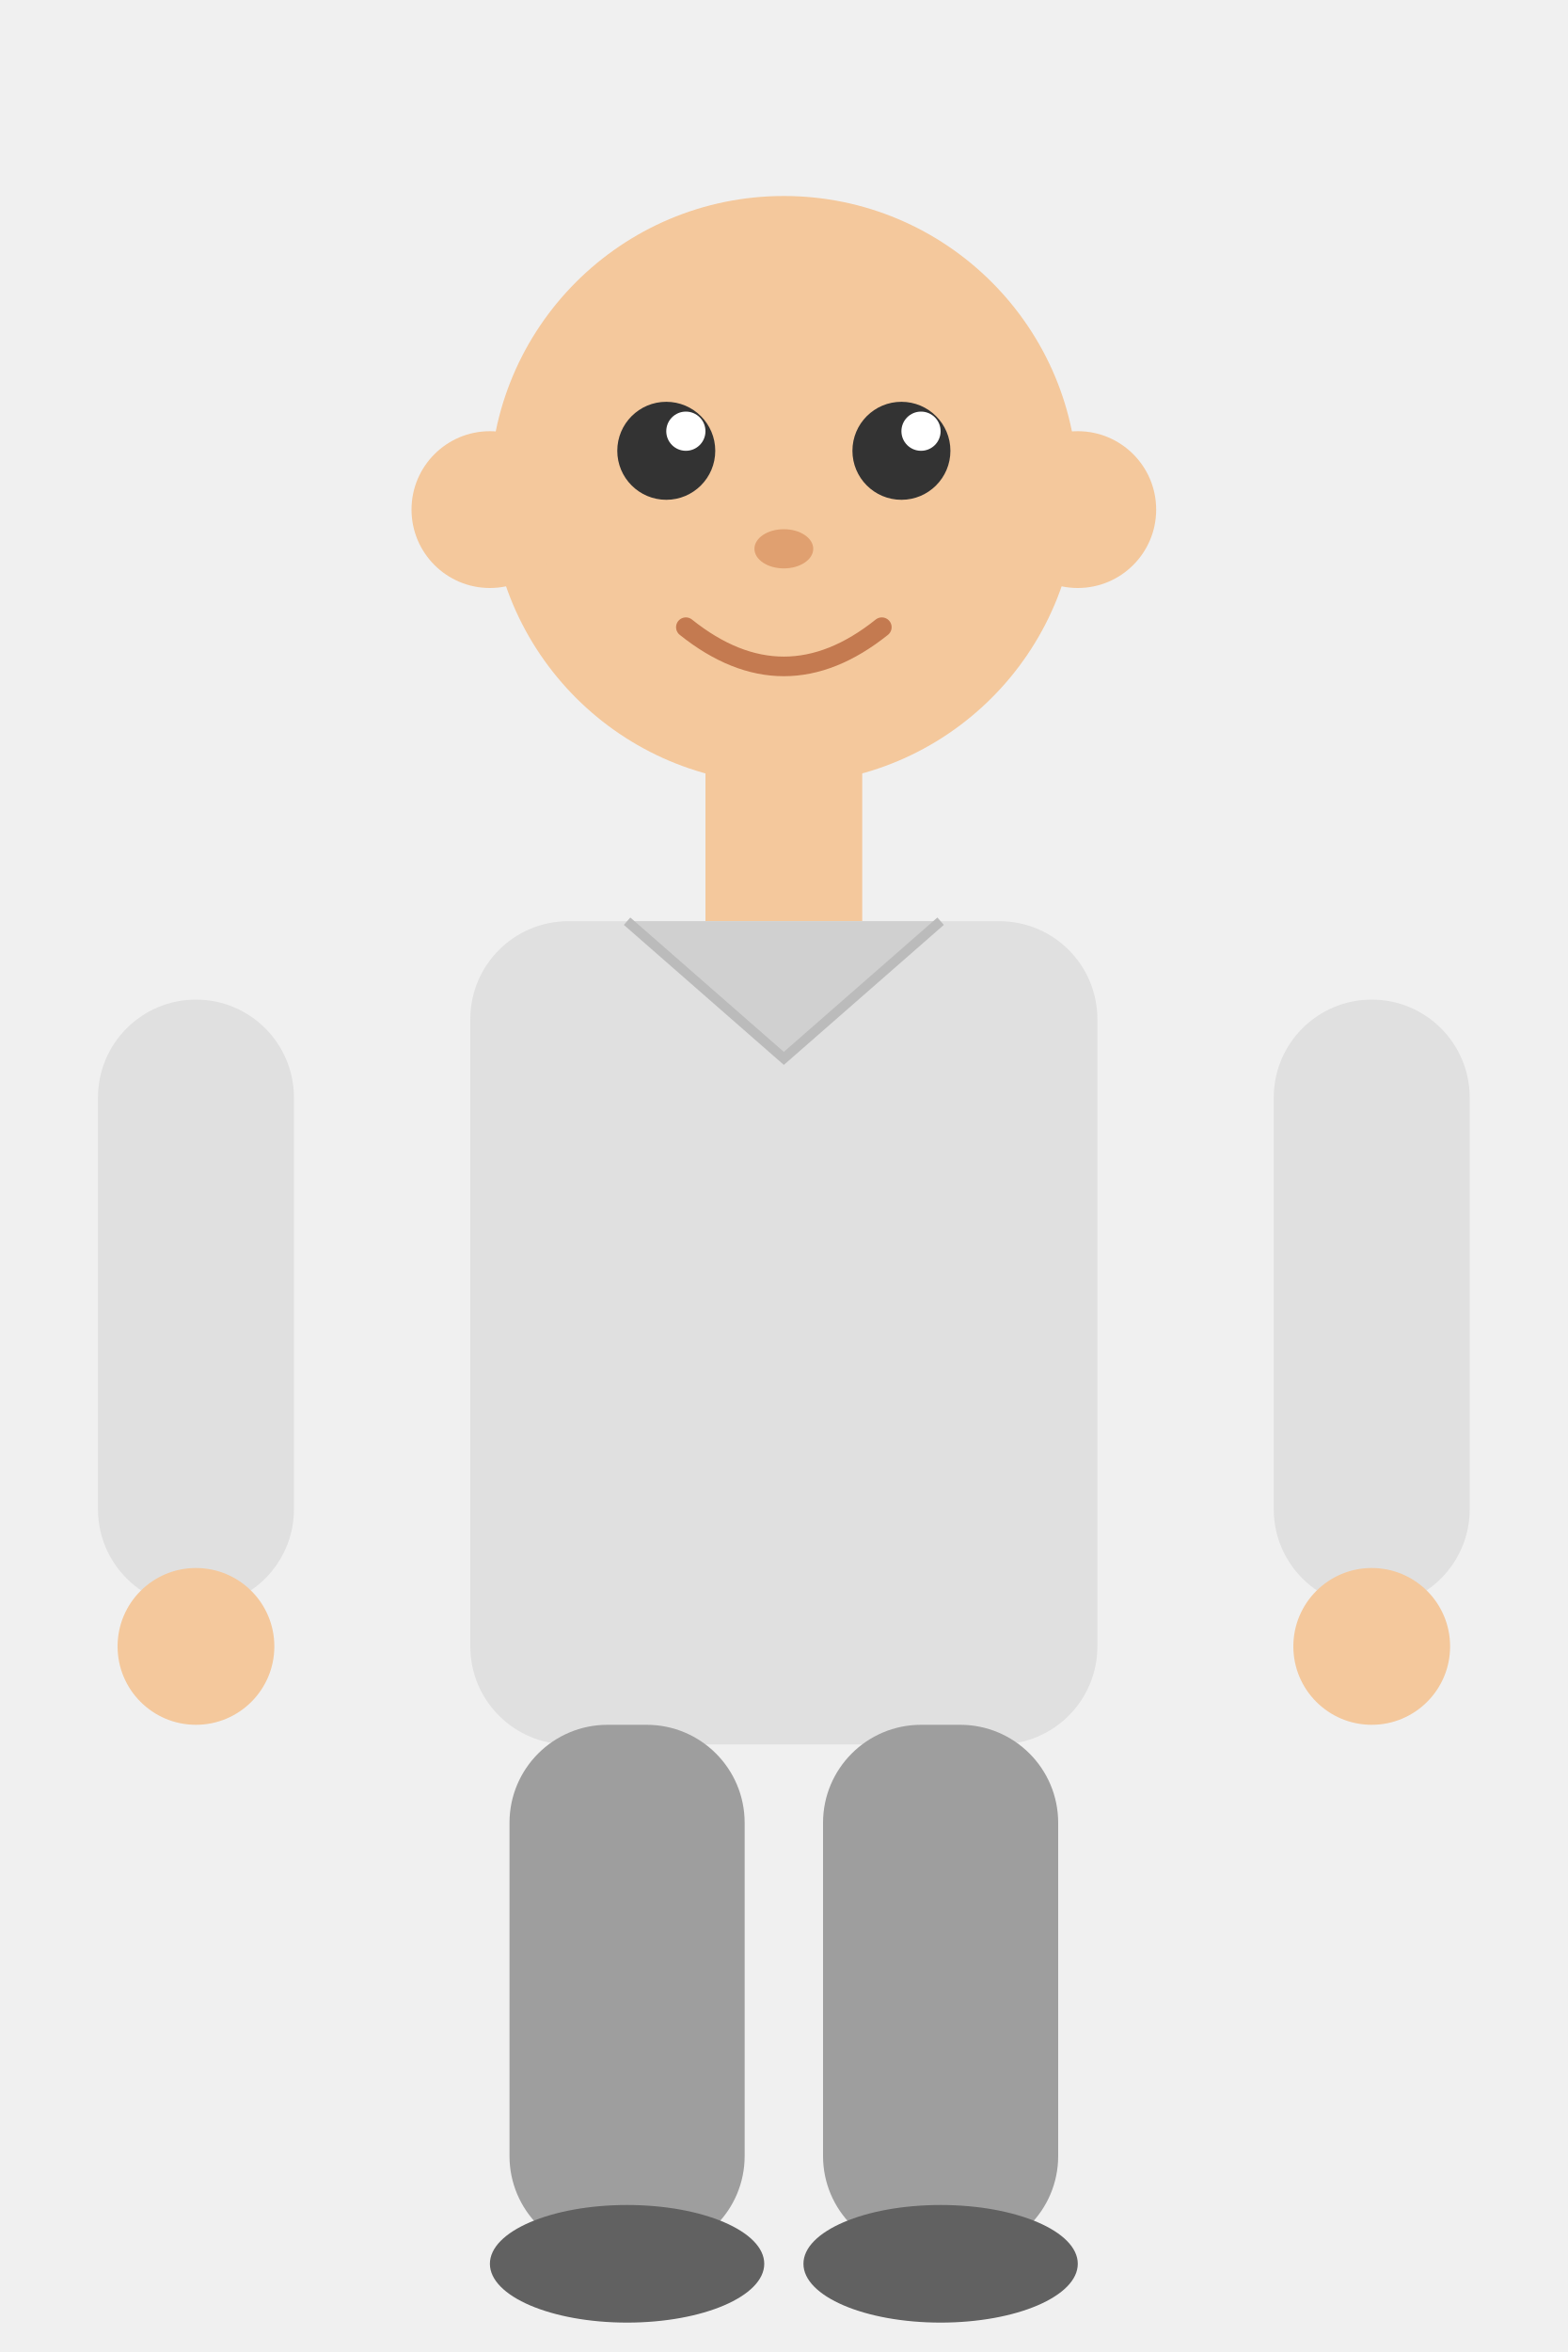
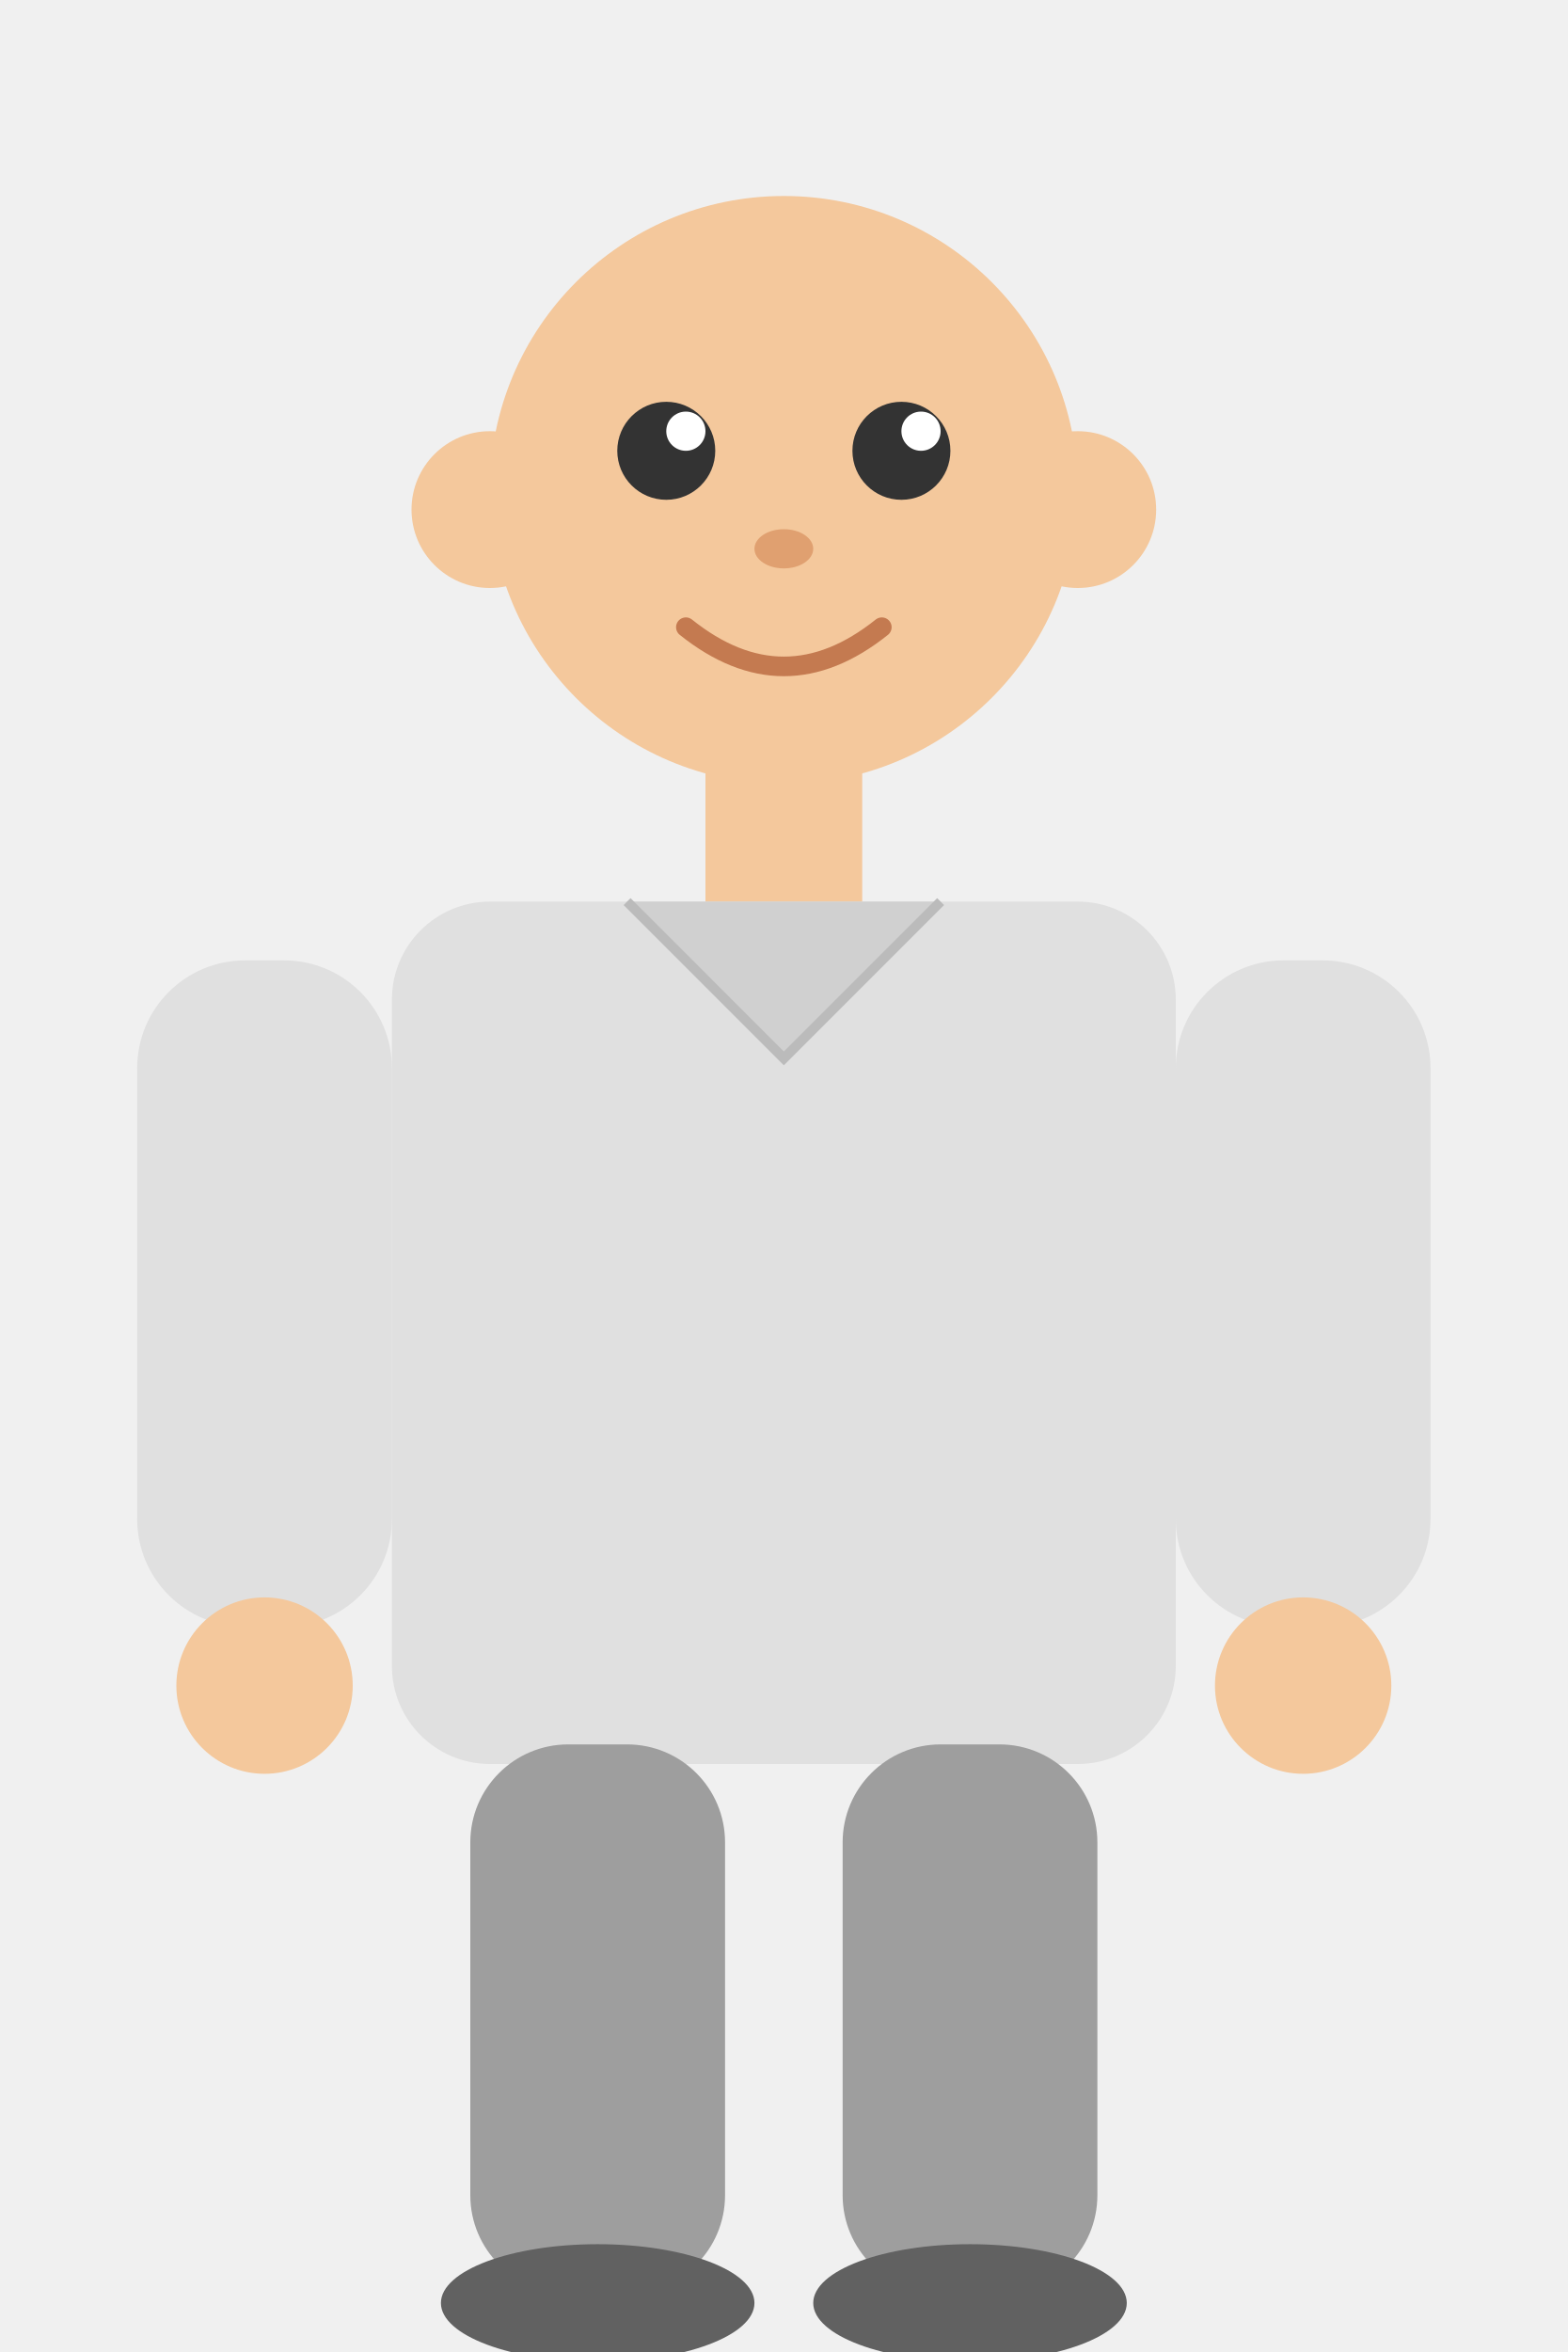
<svg xmlns="http://www.w3.org/2000/svg" viewBox="0 0 160 240">
  <circle cx="80" cy="50" r="30" fill="#F4C89C" />
  <circle cx="50" cy="52" r="8" fill="#F4C89C" />
  <circle cx="110" cy="52" r="8" fill="#F4C89C" />
  <rect x="72" y="78" width="16" height="16" fill="#F4C89C" />
-   <rect x="48" y="94" width="64" height="84" rx="10" fill="#e0e0e0" />
-   <rect x="10" y="102" width="20" height="62" rx="10" fill="#e0e0e0" />
-   <rect x="130" y="102" width="20" height="62" rx="10" fill="#e0e0e0" />
-   <circle cx="20" cy="168" r="8" fill="#F4C89C" />
-   <circle cx="140" cy="168" r="8" fill="#F4C89C" />
-   <rect x="52" y="176" width="24" height="54" rx="10" fill="#9e9e9e" />
-   <rect x="84" y="176" width="24" height="54" rx="10" fill="#9e9e9e" />
-   <ellipse cx="64" cy="231" rx="14" ry="6" fill="#616161" />
-   <ellipse cx="96" cy="231" rx="14" ry="6" fill="#616161" />
+   <rect x="40" y="92" width="80" height="88" rx="10" fill="#e0e0e0" />
+   <rect x="14" y="98" width="26" height="68" rx="11" fill="#e0e0e0" />
+   <rect x="120" y="98" width="26" height="68" rx="11" fill="#e0e0e0" />
+   <circle cx="27" cy="172" r="9" fill="#F4C89C" />
+   <circle cx="133" cy="172" r="9" fill="#F4C89C" />
+   <rect x="48" y="178" width="26" height="56" rx="10" fill="#9e9e9e" />
+   <rect x="86" y="178" width="26" height="56" rx="10" fill="#9e9e9e" />
+   <ellipse cx="61" cy="235" rx="16" ry="6" fill="#616161" />
+   <ellipse cx="99" cy="235" rx="16" ry="6" fill="#616161" />
  <circle cx="68" cy="46" r="5" fill="#333" />
  <circle cx="92" cy="46" r="5" fill="#333" />
  <circle cx="70" cy="44" r="2" fill="white" />
  <circle cx="94" cy="44" r="2" fill="white" />
  <ellipse cx="80" cy="56" rx="3" ry="2" fill="#e0a070" />
  <path d="M 70 64 Q 80 72 90 64" stroke="#c47a50" stroke-width="2" fill="none" stroke-linecap="round" />
-   <path d="M 64 94 L 80 108 L 96 94" fill="#d0d0d0" stroke="#bbb" stroke-width="1" />
+   <path d="M 64 92 L 80 108 L 96 92" fill="#d0d0d0" stroke="#bbb" stroke-width="1" />
</svg>
